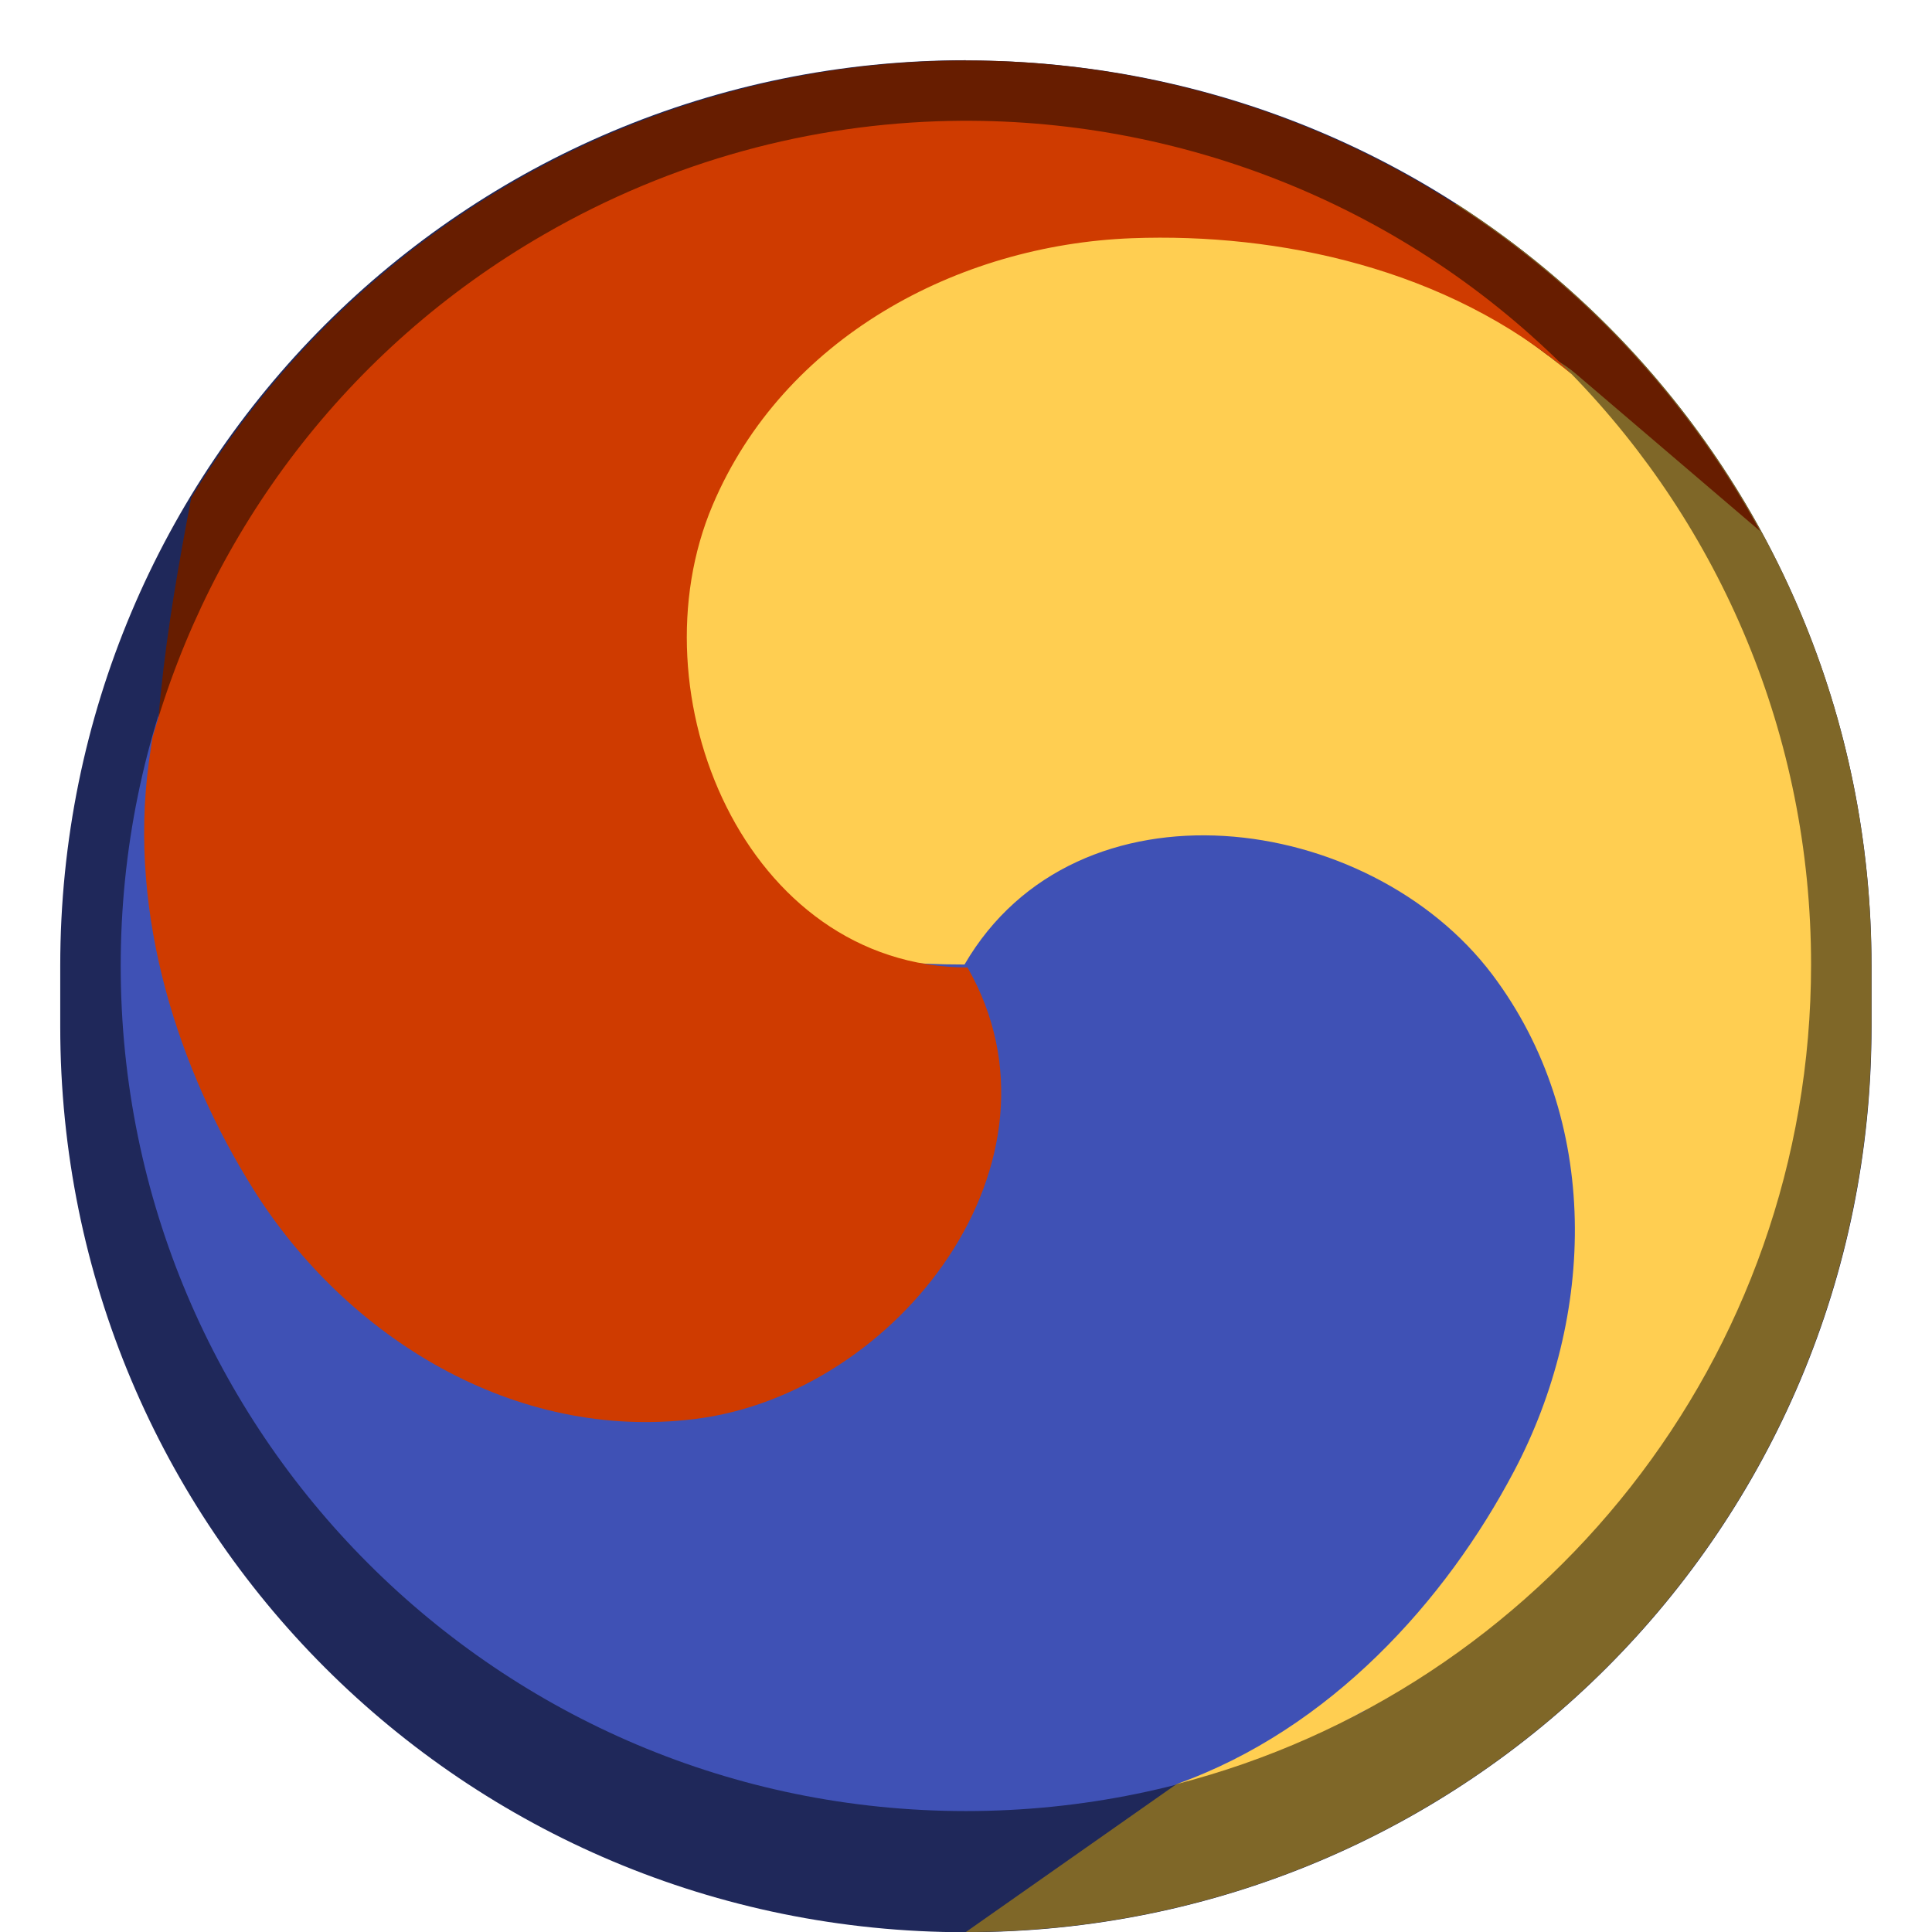
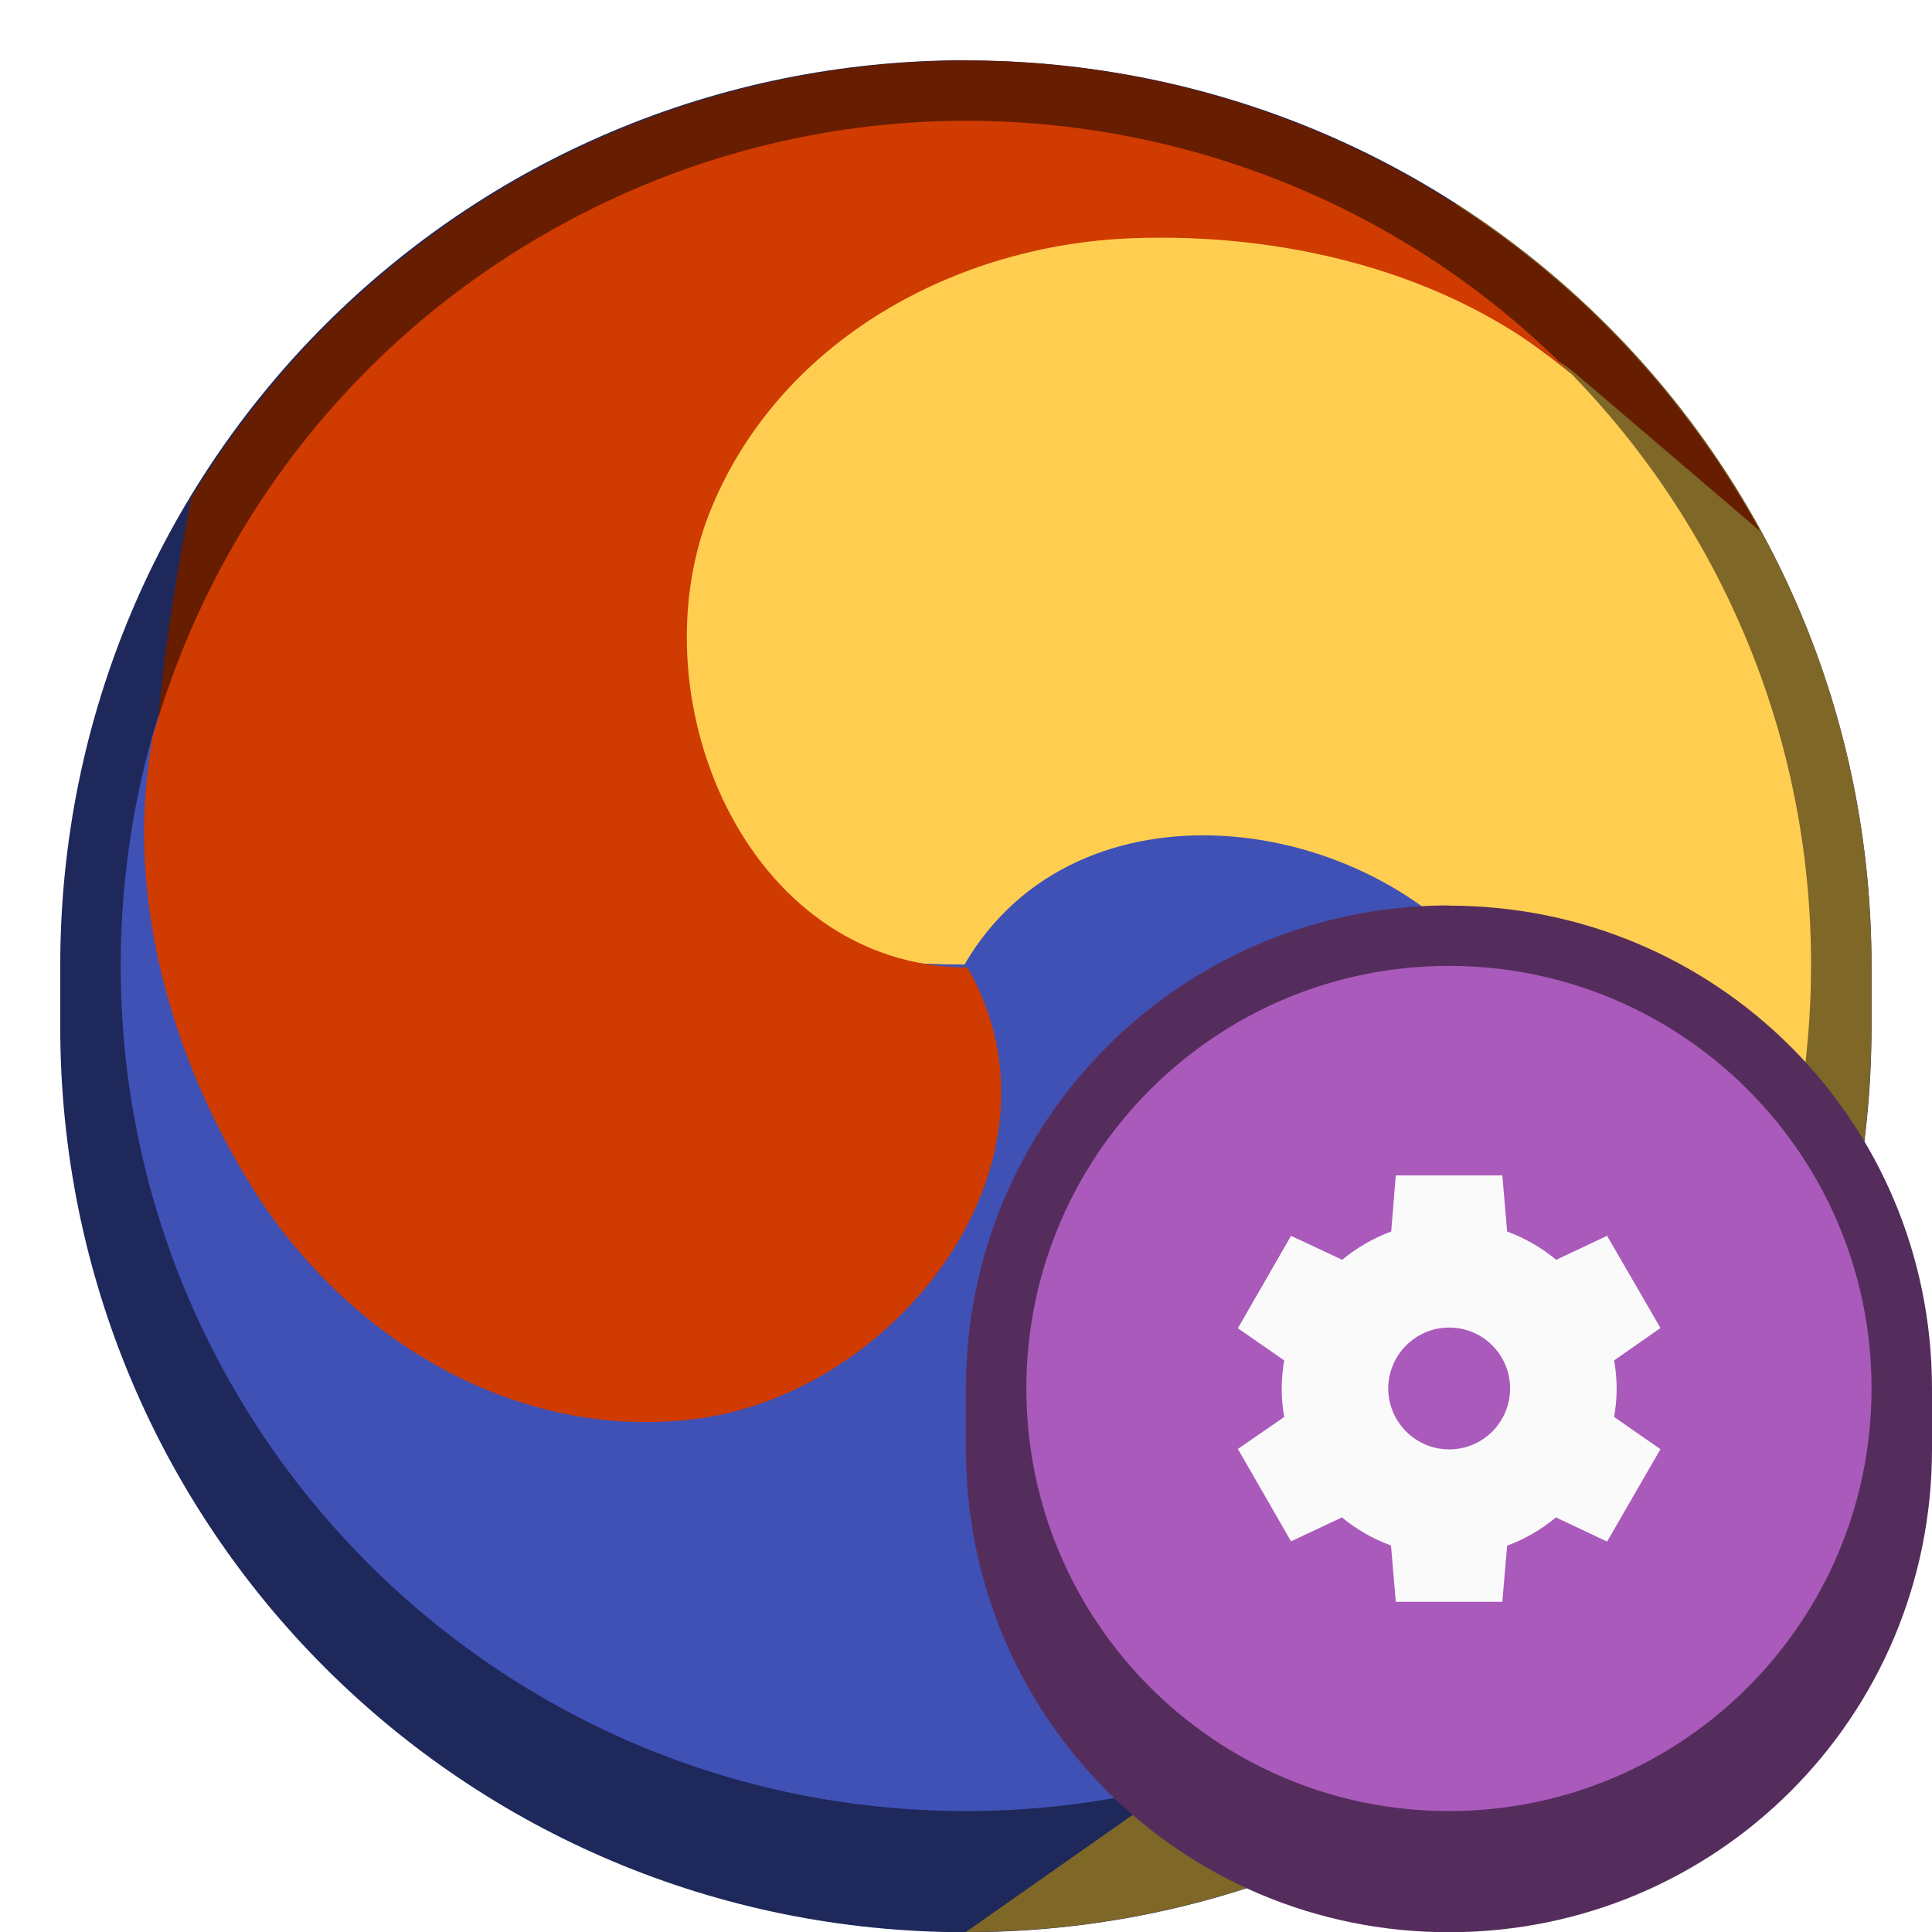
<svg xmlns="http://www.w3.org/2000/svg" width="32" height="32" viewBox="0 0 8.467 8.467" version="1.1" id="svg5">
  <defs id="defs2" />
  <path id="rect5567" style="opacity:1;fill:#1f285a;stroke-width:0.265" d="m 4.233,0.265 c 2.199,0 3.969,1.77 3.969,3.969 v 0.265 c 0,2.199 -1.77,3.969 -3.969,3.969 -2.199,0 -3.969,-1.77 -3.969,-3.969 V 4.233 c 0,-2.199 1.77,-3.969 3.969,-3.969 z" />
  <circle style="opacity:1;fill:#3f51b5;fill-opacity:1;stroke-width:0.265" id="path4871" cx="4.233" cy="4.233" r="3.704" />
  <path id="path934-7" style="fill:#7f6728;fill-opacity:1;stroke-width:0.529" d="m 6.385,0.894 c -0.002,1.1322e-4 -0.004,4.0261e-4 -0.007,5.1677e-4 L 6.237,2.458 6.257,2.502 6.237,2.722 7.383,5.288 6.906,6.456 C 6.693,6.838 6.462,7.029 5.979,7.499 5.776,7.6 5.496,7.705 5.156,7.819 5.156,7.819 4.233,8.467 4.233,8.467 c 2.19,0 3.954,-1.756 3.968,-3.943 1.15e-5,-0.01 5.062e-4,-0.017 5.168e-4,-0.026 V 4.233 c 0,-1.405 -0.722,-2.634 -1.817,-3.339 z" />
  <path id="path1114" style="fill:#671d00;fill-opacity:1;stroke-width:1.058;stroke-linejoin:round" d="M 4.233,0.265 A 3.969,3.969 0 0 0 0.838,2.183 C 0.731,2.744 0.637,3.308 0.685,4.062 2.256,4.036 3.495,4.293 3.629,2.422 3.846,1.91 4.409,1.592 5,1.57 5.539,1.55 6.495,1.289 6.906,1.638 L 7.714,2.328 A 3.969,3.969 0 0 0 4.233,0.265 Z" />
  <path d="M 5.193,0.937 C 5.11,0.935 5.029,0.935 4.949,0.938 4.183,0.967 3.273,1.469 2.962,2.201 2.611,3.028 2.372,4.227 4.227,4.227 4.718,3.383 5.999,3.554 6.54,4.271 7.019,4.907 6.993,5.771 6.635,6.448 6.336,7.015 5.831,7.578 5.156,7.819 6.756,7.407 7.937,5.954 7.937,4.227 7.937,3.221 7.537,2.307 6.887,1.639 6.856,1.612 6.821,1.588 6.789,1.562 6.322,1.204 5.737,0.956 5.193,0.937 Z" style="fill:#ffce51;fill-opacity:1;fill-rule:evenodd;stroke-width:0.371" id="path886" />
  <path d="M 4.162,0.53 C 3.557,0.542 2.946,0.703 2.385,1.027 1.514,1.529 0.923,2.333 0.669,3.23 c -0.007,0.037 -0.011,0.075 -0.017,0.113 C 0.561,4.017 0.786,4.695 1.111,5.213 1.519,5.862 2.255,6.317 3.044,6.219 3.936,6.11 4.725,5.086 4.24,4.24 3.264,4.237 2.772,3.041 3.123,2.214 3.433,1.482 4.195,1.073 4.961,1.044 5.601,1.02 6.341,1.175 6.887,1.639 6.164,0.902 5.171,0.51 4.162,0.53 Z" style="fill:#cf3b00;fill-opacity:1;fill-rule:evenodd;stroke-width:0.371" id="path858" />
+   <path id="rect845" style="fill:#552d5d;fill-opacity:1;stroke-width:0.302" d="m 6.35,3.969 c 1.173,0 2.117,0.944 2.117,2.117 v 0.265 c 0,1.173 -0.944,2.117 -2.117,2.117 -1.173,0 -2.117,-0.944 -2.117,-2.117 V 6.085 c 0,-1.173 0.944,-2.117 2.117,-2.117 z" />
+   <circle style="fill:#aa5abb;fill-opacity:1;stroke-width:0.265" id="path1099" cx="6.35" cy="6.085" r="1.852" />
+   <path d="M 6.117,5.151 6.097,5.397 C 6.019,5.426 5.946,5.468 5.882,5.521 L 5.658,5.416 5.425,5.821 l 0.203,0.141 c -0.007,0.041 -0.011,0.082 -0.011,0.124 -7.9e-6,0.042 0.004,0.083 0.011,0.124 L 5.425,6.35 5.658,6.755 5.881,6.65 c 0.064,0.053 0.137,0.095 0.215,0.123 l 0.021,0.247 h 0.467 l 0.021,-0.246 c 0.078,-0.029 0.15,-0.071 0.214,-0.124 l 0.224,0.106 0.234,-0.405 -0.203,-0.141 c 0.007,-0.041 0.011,-0.082 0.011,-0.124 7.9e-6,-0.042 -0.004,-0.083 -0.011,-0.124 L 7.277,5.82 7.043,5.416 6.82,5.521 C 6.756,5.468 6.683,5.426 6.605,5.397 L 6.584,5.151 Z m 0.234,0.667 c 0.148,0 0.267,0.12 0.267,0.267 0,0.148 -0.12,0.267 -0.267,0.267 -0.147,-1.46e-4 -0.267,-0.12 -0.267,-0.267 1.455e-4,-0.147 0.12,-0.267 0.267,-0.267 z" style="fill:#fafafb;stroke-width:0.265" id="path1697" />
</svg>
